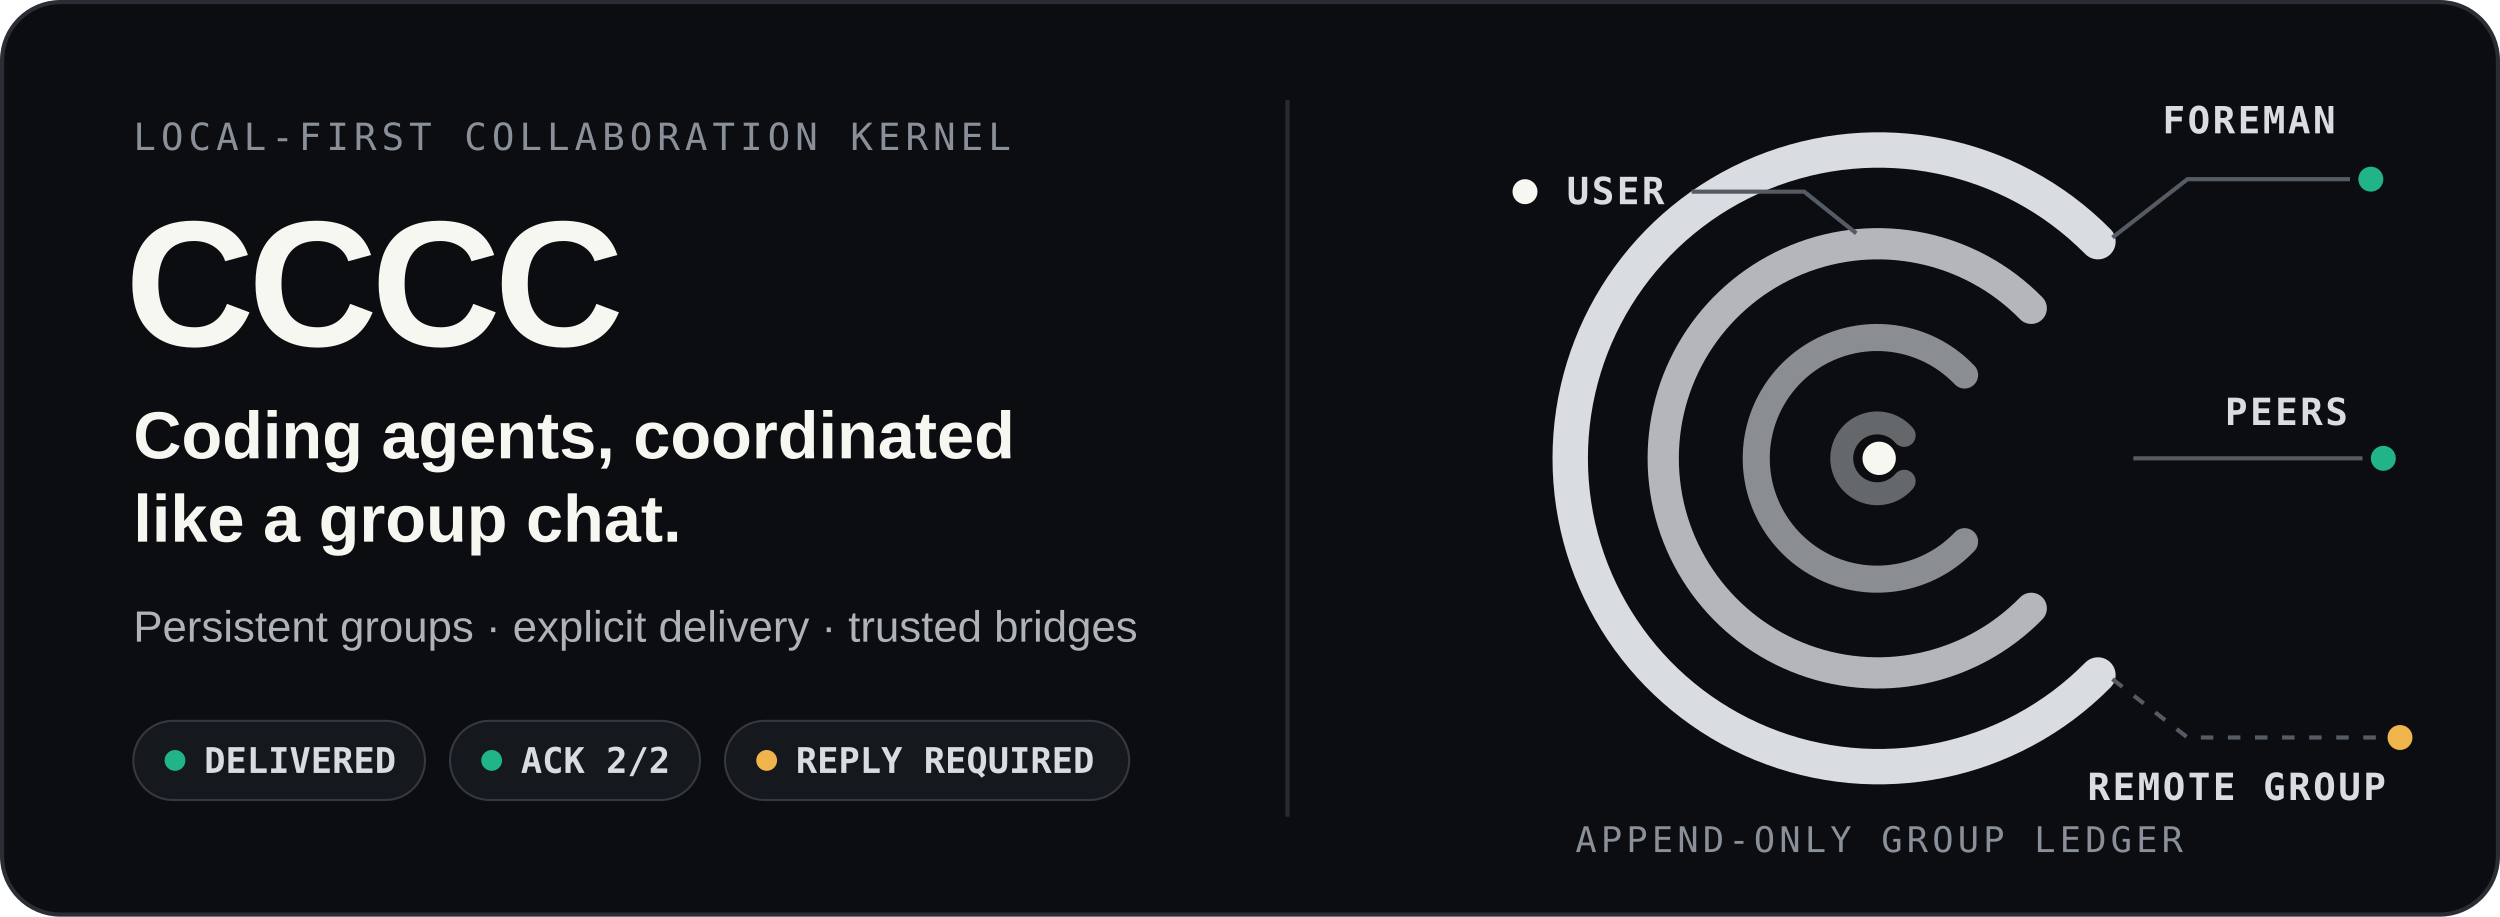
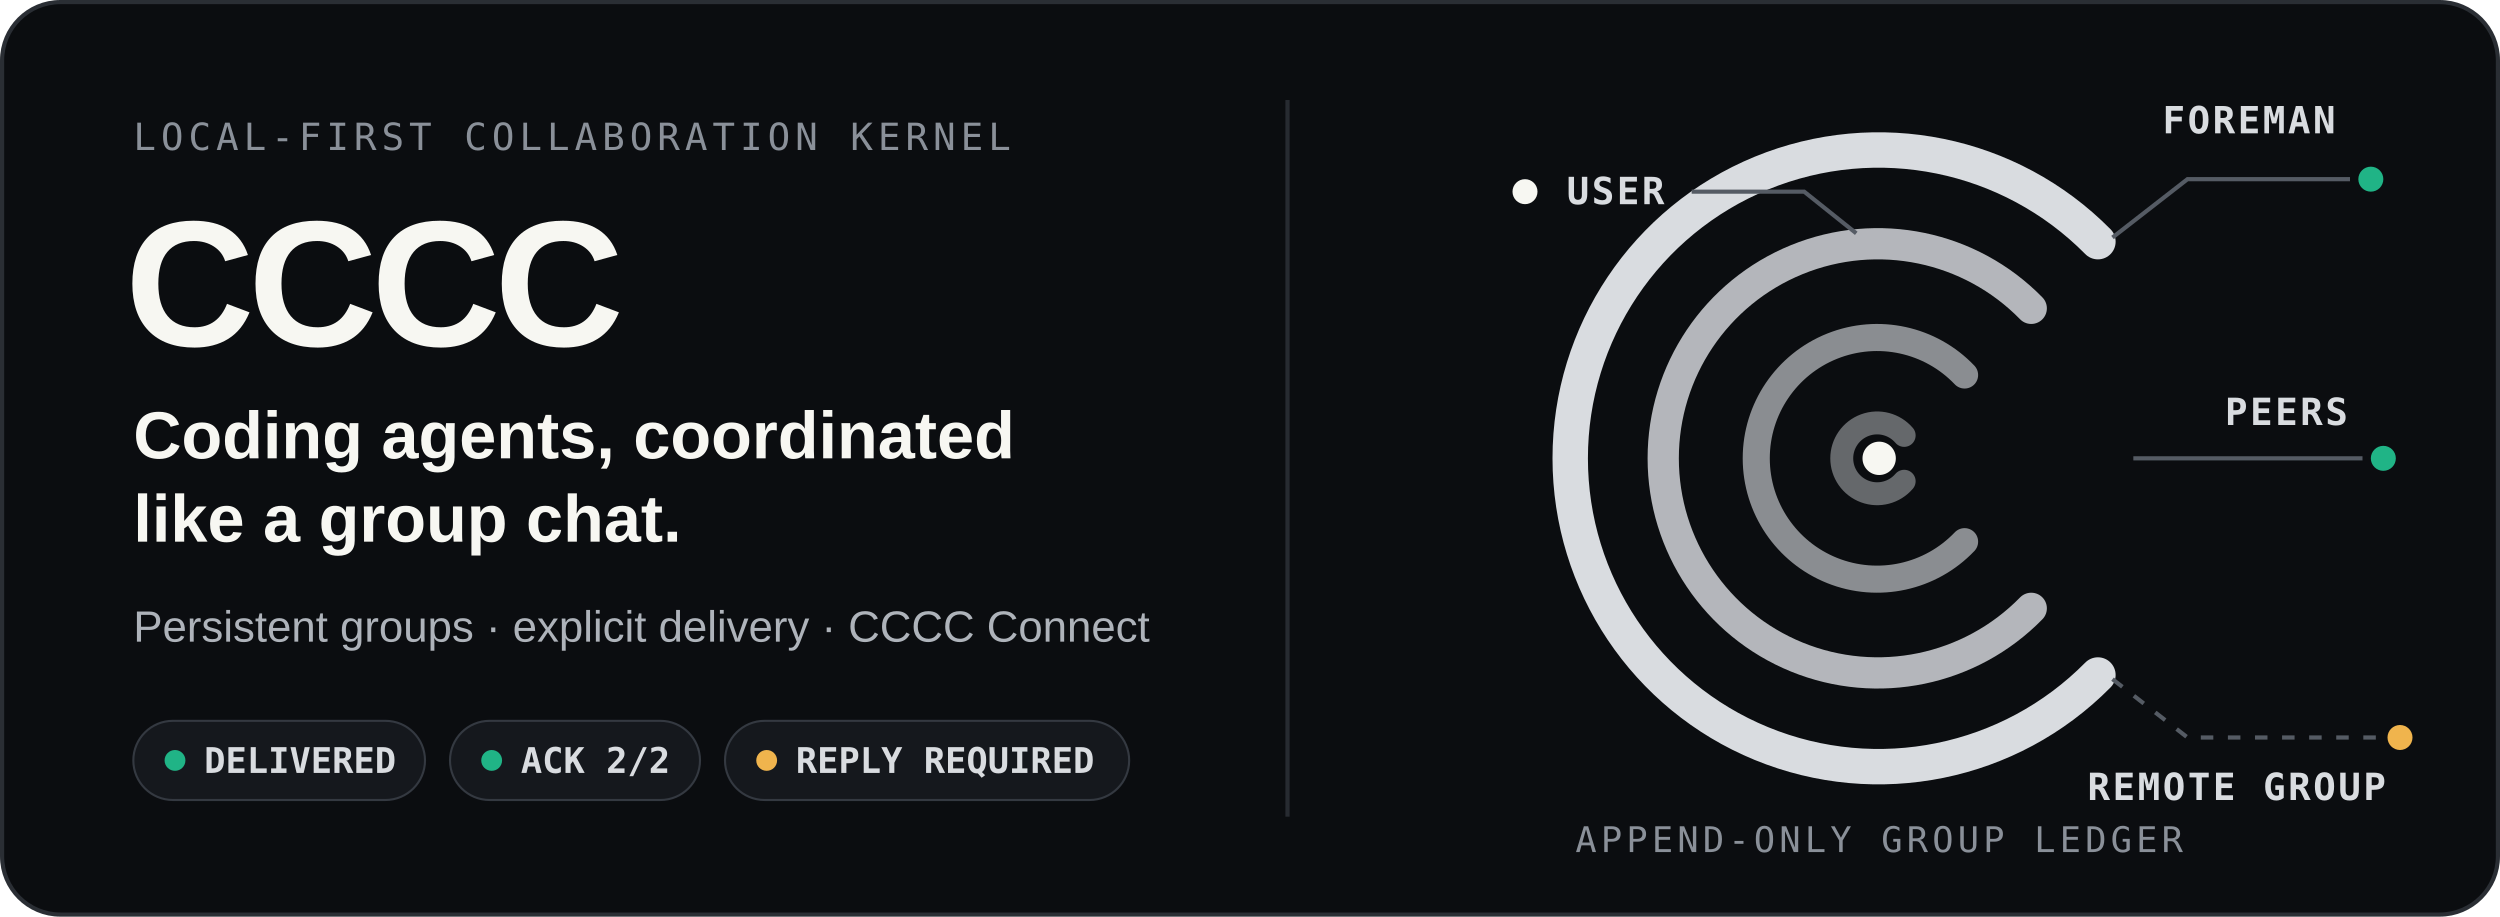
<svg xmlns="http://www.w3.org/2000/svg" width="100%" viewBox="0 0 1200 440" preserveAspectRatio="xMidYMid meet" role="img" aria-labelledby="title desc">
  <rect x="1" y="1" width="1198" height="438" rx="28" fill="#0B0D10" stroke="#2A2E34" stroke-width="2" />
  <path d="M618 48V392" stroke="#272B31" stroke-width="2" />
  <g font-family="ui-monospace, SFMono-Regular, Menlo, Consolas, monospace" font-size="18" letter-spacing="2.4" fill="#8A9099">
    <text x="64" y="72">LOCAL-FIRST COLLABORATION KERNEL</text>
  </g>
  <g font-family="-apple-system, BlinkMacSystemFont, 'Segoe UI', Arial, sans-serif">
    <text x="60" y="166" fill="#F7F7F2" font-size="86" font-weight="760" letter-spacing="-3">CCCC</text>
    <text x="64" y="220" fill="#F7F7F2" font-size="32" font-weight="650">Coding agents, coordinated</text>
    <text x="64" y="260" fill="#F7F7F2" font-size="32" font-weight="650">like a group chat.</text>
-     <text x="64" y="308" fill="#AEB3BA" font-size="21">Persistent groups · explicit delivery · trusted bridges</text>
+     <text x="64" y="308" fill="#AEB3BA" font-size="21">Persistent groups · explicit delivery · CCCC Connect</text>
  </g>
  <g font-family="ui-monospace, SFMono-Regular, Menlo, Consolas, monospace" font-size="17" font-weight="600">
    <g transform="translate(64 346)">
      <rect width="140" height="38" rx="19" fill="#15181D" stroke="#343941" />
      <circle cx="20" cy="19" r="5" fill="#20B486" />
      <text x="34" y="25" fill="#D9DCE0">DELIVERED</text>
    </g>
    <g transform="translate(216 346)">
      <rect width="120" height="38" rx="19" fill="#15181D" stroke="#343941" />
      <circle cx="20" cy="19" r="5" fill="#20B486" />
      <text x="34" y="25" fill="#D9DCE0">ACK 2/2</text>
    </g>
    <g transform="translate(348 346)">
      <rect width="194" height="38" rx="19" fill="#15181D" stroke="#343941" />
      <circle cx="20" cy="19" r="5" fill="#F0B44D" />
      <text x="34" y="25" fill="#D9DCE0">REPLY REQUIRED</text>
    </g>
  </g>
  <g fill="none" stroke="#D9DCE0" stroke-linecap="round">
    <path d="M1007 324A148 148 0 1 1 1007 116" stroke-width="17" />
    <path d="M975 292A103 103 0 1 1 975 148" stroke-width="15" opacity=".82" />
    <path d="M943 260A58 58 0 1 1 943 180" stroke-width="13" opacity=".62" />
    <path d="M914 231A17 17 0 1 1 914 209" stroke-width="11" opacity=".44" />
  </g>
  <circle cx="902" cy="220" r="8" fill="#F7F7F2" />
  <g fill="none" stroke="#555B64" stroke-width="2">
    <path d="M812 92H866L891 112" />
    <path d="M1014 114L1050 86H1128" />
    <path d="M1024 220H1134" />
    <path d="M1014 326L1050 354H1142" stroke-dasharray="6 7" />
  </g>
  <g font-family="ui-monospace, SFMono-Regular, Menlo, Consolas, monospace" font-size="18" font-weight="650" letter-spacing="1.2">
    <circle cx="732" cy="92" r="6" fill="#F7F7F2" />
    <text x="752" y="98" fill="#D9DCE0">USER</text>
    <circle cx="1138" cy="86" r="6" fill="#20B486" />
    <text x="1038" y="64" fill="#D9DCE0">FOREMAN</text>
    <circle cx="1144" cy="220" r="6" fill="#20B486" />
    <text x="1068" y="204" fill="#D9DCE0">PEERS</text>
    <circle cx="1152" cy="354" r="6" fill="#F0B44D" />
    <text x="1002" y="384" fill="#D9DCE0">REMOTE GROUP</text>
  </g>
  <g font-family="ui-monospace, SFMono-Regular, Menlo, Consolas, monospace" text-anchor="middle">
    <text x="902" y="409" fill="#8A9099" font-size="17" letter-spacing="2">APPEND-ONLY GROUP LEDGER</text>
  </g>
</svg>
